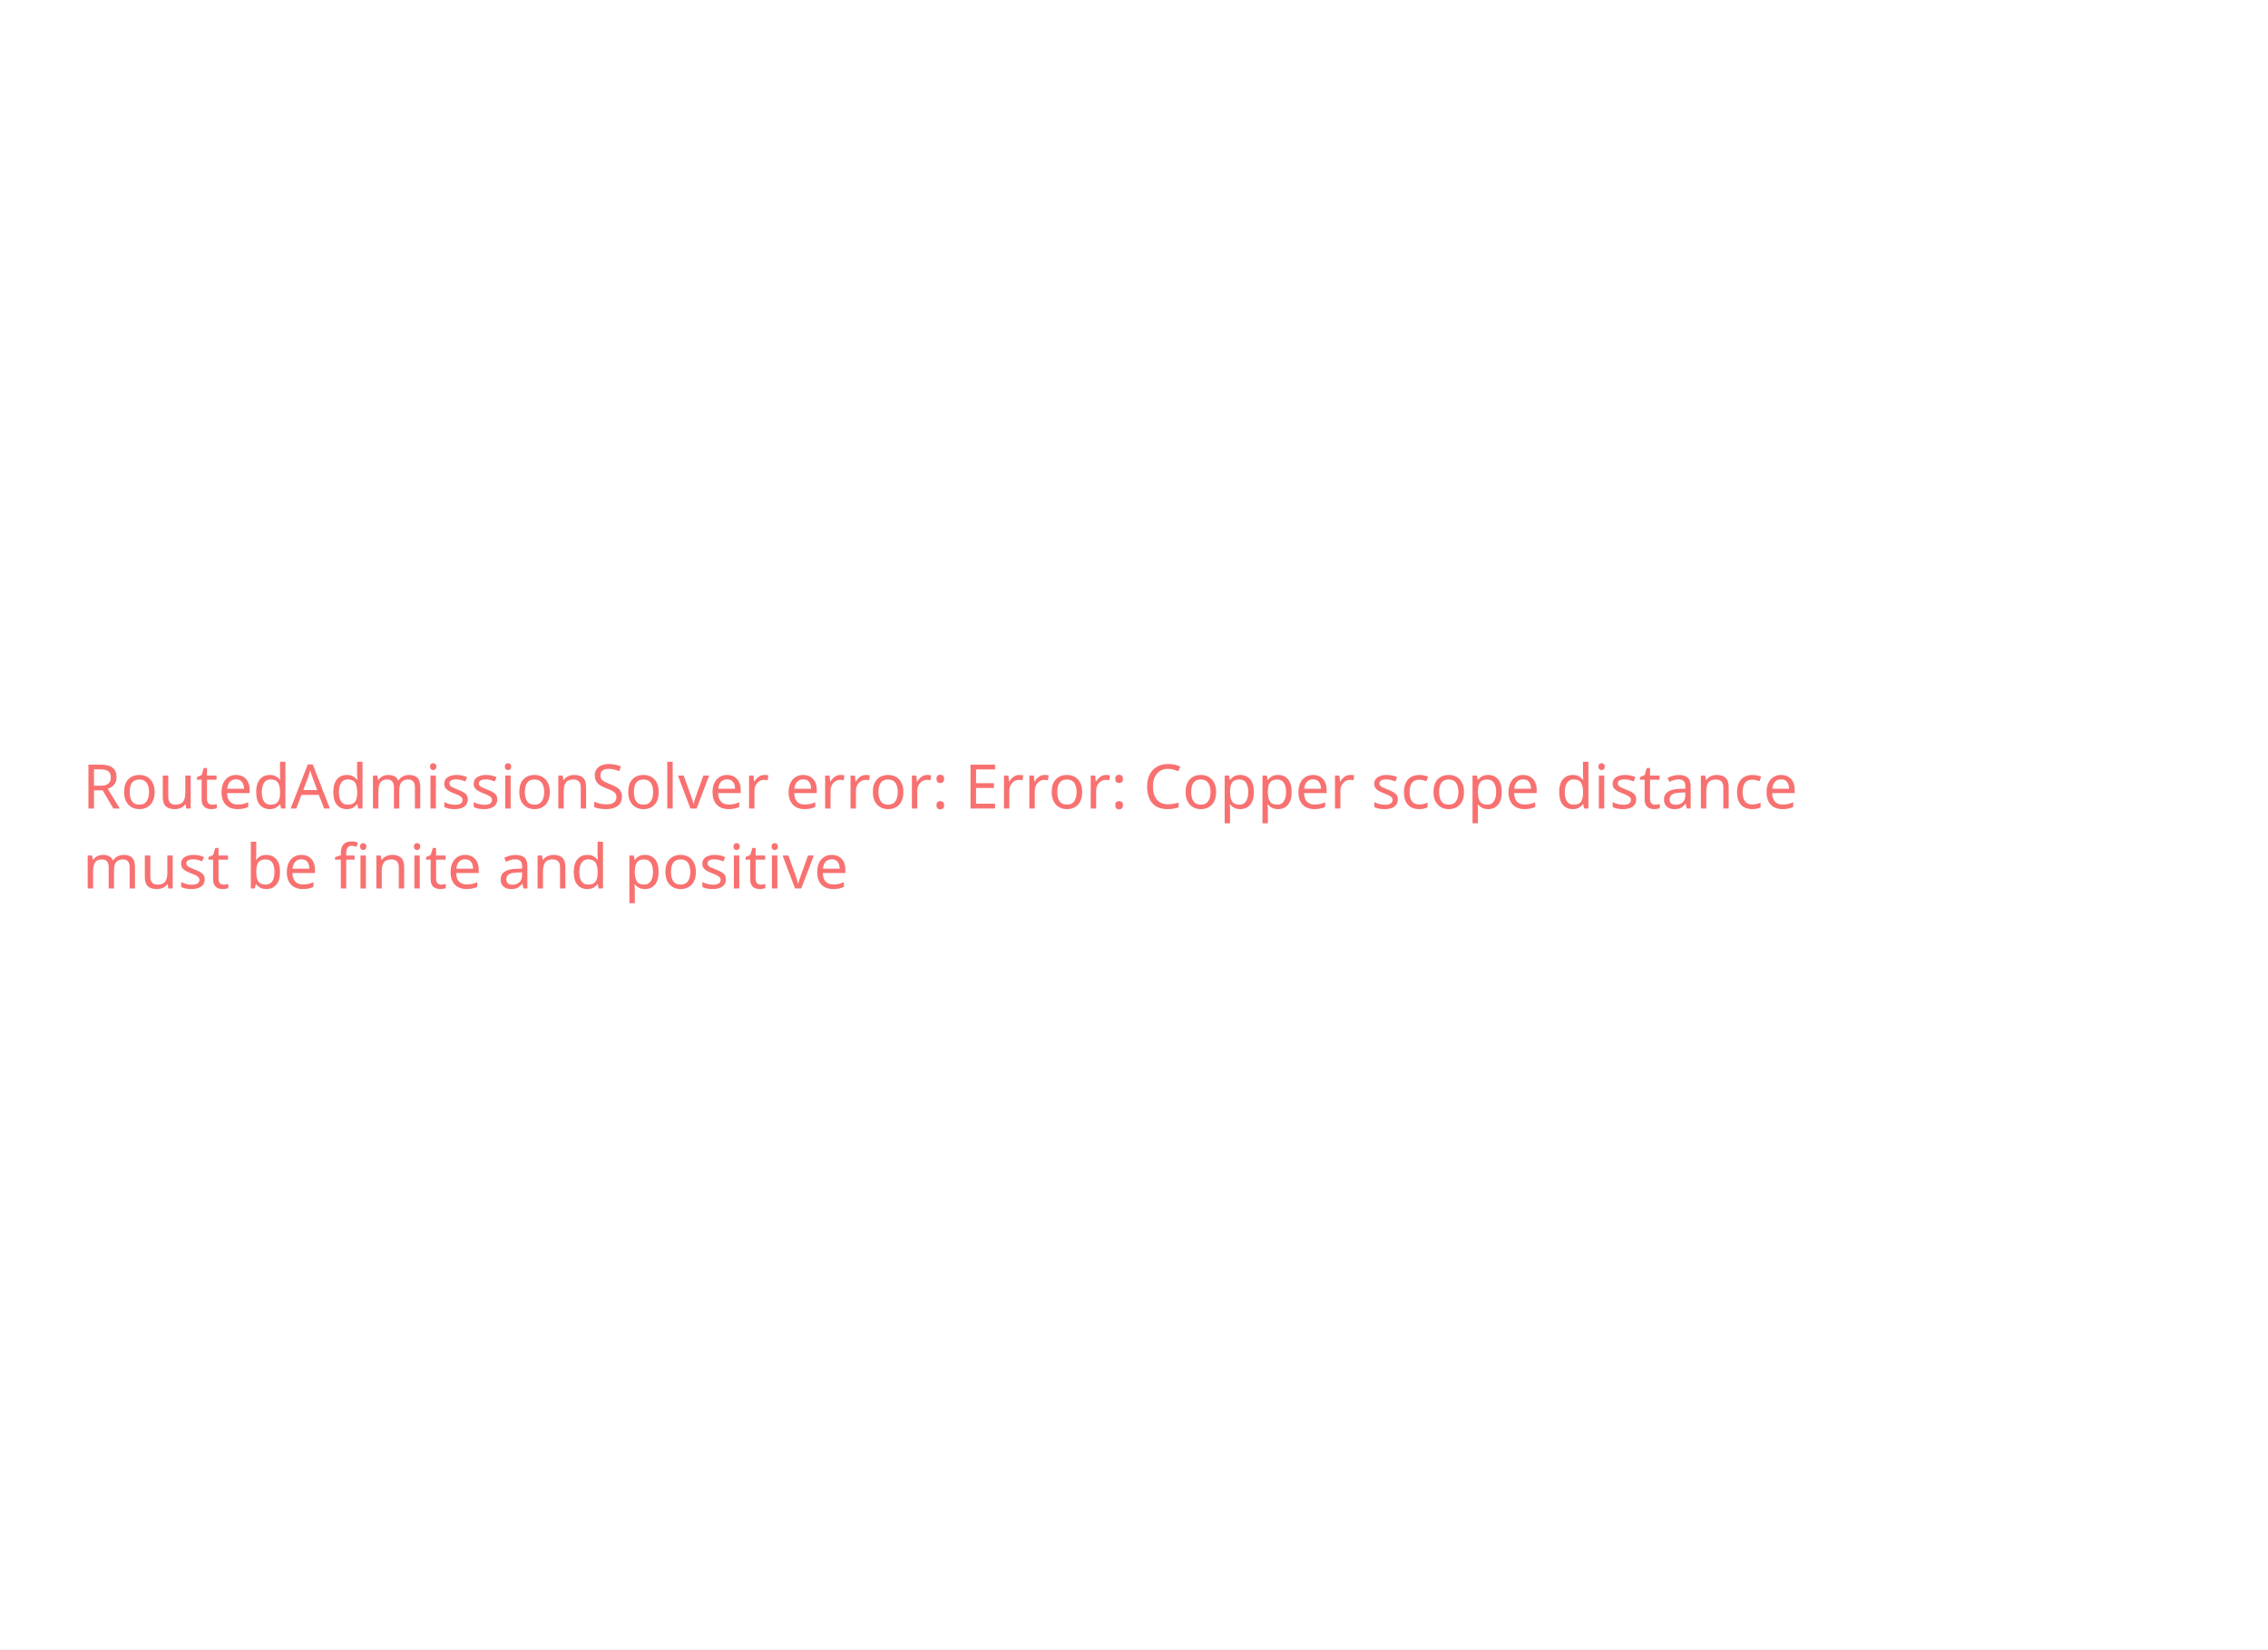
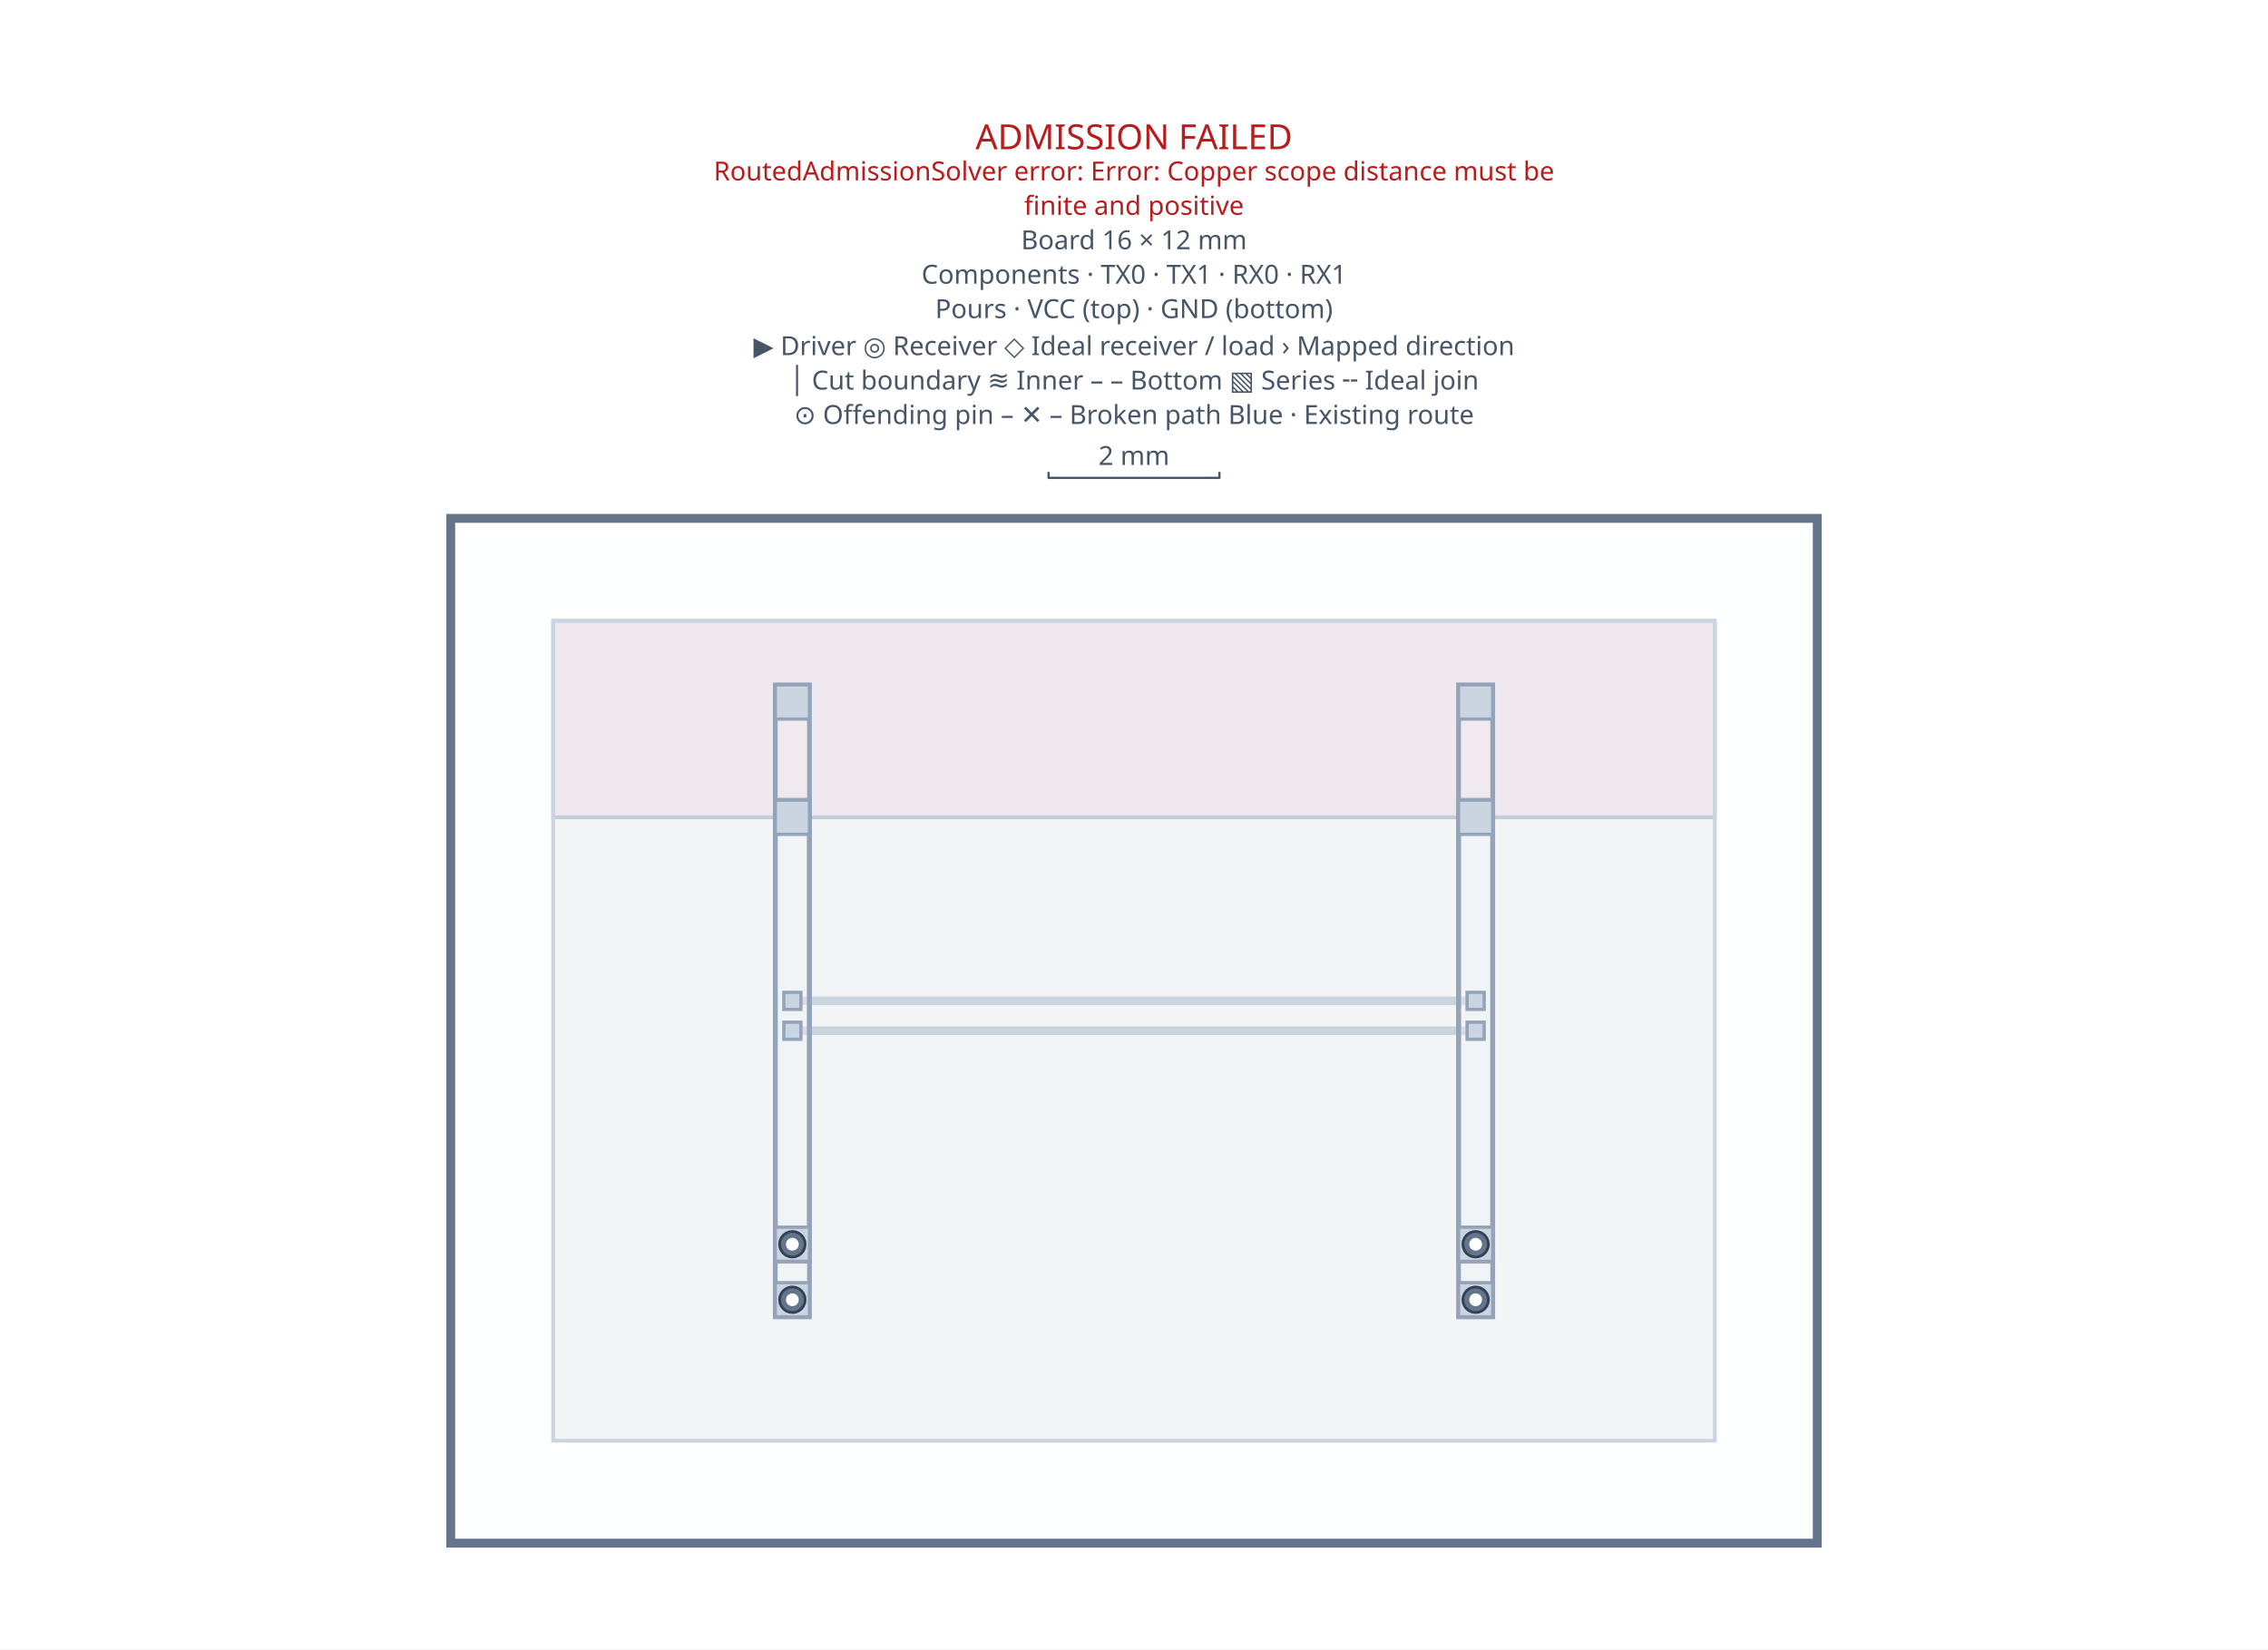
<svg xmlns="http://www.w3.org/2000/svg" width="1100" height="800" viewBox="0 0 1100 800">
  <rect width="100%" height="100%" fill="white" />
-   <text data-type="text" data-label="RoutedAdmissionSolver error: Error: Copper scope distance" data-x="-7.2" data-y="5.36" x="40" y="380.614" fill="#f87171" font-size="29.825" font-family="sans-serif" text-anchor="start" dominant-baseline="central">RoutedAdmissionSolver error: Error: Copper scope distance</text>
-   <text data-type="text" data-label="must be finite and positive" data-x="-7.2" data-y="4.84" x="40" y="419.386" fill="#f87171" font-size="29.825" font-family="sans-serif" text-anchor="start" dominant-baseline="central">must be finite and positive</text>
+   <g>
+     <polyline data-points="-4,0 4,0" data-type="line" data-label="Out of scope · source_trace_6" points="384.305,499.986 715.695,499.986" fill="none" stroke="#cbd5e1" stroke-linejoin="round" stroke-width="4.142" />
+   </g>
+   <g>
+     <polyline data-points="-4,0.35 4,0.35" data-type="line" data-label="Out of scope · source_trace_13" points="384.305,485.487 715.695,485.487" fill="none" stroke="#cbd5e1" stroke-linejoin="round" stroke-width="4.142" />
+   </g>
+   <g>
+     <polyline data-points="-1,6.544615 -1,6.473846 1,6.473846 1,6.544615" data-type="line" data-label="2 mm" points="508.576,228.883 508.576,231.814 591.424,231.814 591.424,228.883" fill="none" stroke="#475569" stroke-linejoin="round" stroke-width="1.083" />
+   </g>
+   <g>
+     <rect data-type="rect" data-label="" data-x="0" data-y="2.413723" x="195.667" y="40" width="708.666" height="720" fill="none" stroke="none" stroke-width="0.024" />
+   </g>
+   <g>
+     <polygon data-type="polygon" data-label="board" data-points="-8,-6 8,-6 8,6 -8,6" points="218.609,748.529 881.391,748.529 881.391,251.443 218.609,251.443" fill="rgba(248,250,252,0.16)" stroke="#64748b" stroke-width="4.322" />
+   </g>
+   <g>
+     <polygon data-type="polygon" data-label="VCC (top)" data-points="-6.8,2.5 6.8,2.5 6.8,4.8 -6.8,4.8" points="268.318,396.426 831.682,396.426 831.682,301.151 268.318,301.151" fill="rgba(219,39,119,0.06)" stroke="#cbd5e1" stroke-width="1.873" />
+   </g>
+   <g>
+     <polygon data-type="polygon" data-label="GND (bottom)" data-points="-6.8,-4.8 6.8,-4.8 6.8,4.8 -6.8,4.8" points="268.318,698.82 831.682,698.82 831.682,301.151 268.318,301.151" fill="rgba(100,116,139,0.08)" stroke="#cbd5e1" stroke-width="1.873" />
+   </g>
+   <g>
+     <polygon data-type="polygon" data-label="TX0" data-points="-4.2,-2.7 -3.8,-2.7 -3.8,2.7 -4.2,2.7" points="376.02,611.83 392.589,611.83 392.589,388.141 376.02,388.141" fill="rgba(241,245,249,0.18)" stroke="#94a3b8" stroke-width="2.305" />
+   </g>
+   <g>
+     <polygon data-type="polygon" data-label="pcb_component_1" data-points="-4.15,-2.65 -3.85,-2.65 -3.85,-2.35 -4.15,-2.35" points="378.091,609.759 390.518,609.759 390.518,597.332 378.091,597.332" fill="rgba(241,245,249,0.18)" stroke="#94a3b8" stroke-width="2.305" />
+   </g>
+   <g>
+     <polygon data-type="polygon" data-label="RX0" data-points="3.8,-2.7 4.2,-2.7 4.2,2.7 3.8,2.7" points="707.411,611.83 723.98,611.83 723.98,388.141 707.411,388.141" fill="rgba(241,245,249,0.18)" stroke="#94a3b8" stroke-width="2.305" />
+   </g>
+   <g>
+     <polygon data-type="polygon" data-label="pcb_component_3" data-points="3.85,-2.65 4.15,-2.65 4.15,-2.35 3.85,-2.35" points="709.482,609.759 721.909,609.759 721.909,597.332 709.482,597.332" fill="rgba(241,245,249,0.18)" stroke="#94a3b8" stroke-width="2.305" />
+   </g>
+   <g>
+     <polygon data-type="polygon" data-label="TX1" data-points="-4.2,-3.35 -3.8,-3.35 -3.8,4.05 -4.2,4.05" points="376.02,638.756 392.589,638.756 392.589,332.219 376.02,332.219" fill="rgba(241,245,249,0.18)" stroke="#94a3b8" stroke-width="2.305" />
+   </g>
+   <g>
+     <polygon data-type="polygon" data-label="pcb_component_5" data-points="-4.15,-3.3 -3.85,-3.3 -3.85,-3 -4.15,-3" points="378.091,636.684 390.518,636.684 390.518,624.257 378.091,624.257" fill="rgba(241,245,249,0.18)" stroke="#94a3b8" stroke-width="2.305" />
+   </g>
+   <g>
+     <polygon data-type="polygon" data-label="RX1" data-points="3.8,-3.35 4.2,-3.35 4.2,4.05 3.8,4.05" points="707.411,638.756 723.98,638.756 723.98,332.219 707.411,332.219" fill="rgba(241,245,249,0.18)" stroke="#94a3b8" stroke-width="2.305" />
+   </g>
+   <g>
+     <polygon data-type="polygon" data-label="pcb_component_7" data-points="3.85,-3.3 4.15,-3.3 4.15,-3 3.85,-3" points="709.482,636.684 721.909,636.684 721.909,624.257 709.482,624.257" fill="rgba(241,245,249,0.18)" stroke="#94a3b8" stroke-width="2.305" />
+   </g>
+   <g>
+     <polygon data-type="polygon" data-label="TX0.Y (source_port_2)" data-points="-4.1,-0.1 -3.9,-0.1 -3.9,0.1 -4.1,0.1" points="380.162,504.128 388.447,504.128 388.447,495.843 380.162,495.843" fill="#cbd5e1" stroke="#94a3b8" stroke-width="1.585" />
+   </g>
+   <g>
+     <polygon data-type="polygon" data-label="TX0.GND (source_port_1)" data-points="-4.2,-2.7 -3.8,-2.7 -3.8,-2.3 -4.2,-2.3" points="376.02,611.83 392.589,611.83 392.589,595.261 376.02,595.261" fill="#cbd5e1" stroke="#94a3b8" stroke-width="1.585" />
+   </g>
+   <g>
+     <polygon data-type="polygon" data-label="TX0.VCC (source_port_3)" data-points="-4.2,2.3 -3.8,2.3 -3.8,2.7 -4.2,2.7" points="376.02,404.711 392.589,404.711 392.589,388.141 376.02,388.141" fill="#cbd5e1" stroke="#94a3b8" stroke-width="1.585" />
+   </g>
+   <g>
+     <polygon data-type="polygon" data-label="RX0.A (source_port_6)" data-points="3.9,-0.1 4.1,-0.1 4.1,0.1 3.9,0.1" points="711.553,504.128 719.838,504.128 719.838,495.843 711.553,495.843" fill="#cbd5e1" stroke="#94a3b8" stroke-width="1.585" />
+   </g>
+   <g>
+     <polygon data-type="polygon" data-label="RX0.GND (source_port_7)" data-points="3.8,-2.7 4.2,-2.7 4.2,-2.3 3.8,-2.3" points="707.411,611.83 723.98,611.83 723.98,595.261 707.411,595.261" fill="#cbd5e1" stroke="#94a3b8" stroke-width="1.585" />
+   </g>
+   <g>
+     <polygon data-type="polygon" data-label="RX0.VCC (source_port_9)" data-points="3.8,2.3 4.2,2.3 4.2,2.7 3.8,2.7" points="707.411,404.711 723.98,404.711 723.98,388.141 707.411,388.141" fill="#cbd5e1" stroke="#94a3b8" stroke-width="1.585" />
+   </g>
+   <g>
+     <polygon data-type="polygon" data-label="TX1.Y (source_port_14)" data-points="-4.1,0.25 -3.9,0.25 -3.9,0.45 -4.1,0.45" points="380.162,489.63 388.447,489.63 388.447,481.345 380.162,481.345" fill="#cbd5e1" stroke="#94a3b8" stroke-width="1.585" />
+   </g>
+   <g>
+     <polygon data-type="polygon" data-label="TX1.GND (source_port_13)" data-points="-4.2,-3.35 -3.8,-3.35 -3.8,-2.95 -4.2,-2.95" points="376.02,638.756 392.589,638.756 392.589,622.186 376.02,622.186" fill="#cbd5e1" stroke="#94a3b8" stroke-width="1.585" />
+   </g>
+   <g>
+     <polygon data-type="polygon" data-label="TX1.VCC (source_port_15)" data-points="-4.2,3.65 -3.8,3.65 -3.8,4.05 -4.2,4.05" points="376.02,348.789 392.589,348.789 392.589,332.219 376.02,332.219" fill="#cbd5e1" stroke="#94a3b8" stroke-width="1.585" />
+   </g>
+   <g>
+     <polygon data-type="polygon" data-label="RX1.A (source_port_18)" data-points="3.9,0.25 4.1,0.25 4.1,0.45 3.9,0.45" points="711.553,489.63 719.838,489.63 719.838,481.345 711.553,481.345" fill="#cbd5e1" stroke="#94a3b8" stroke-width="1.585" />
+   </g>
+   <g>
+     <polygon data-type="polygon" data-label="RX1.GND (source_port_19)" data-points="3.8,-3.35 4.2,-3.35 4.2,-2.95 3.8,-2.95" points="707.411,638.756 723.98,638.756 723.98,622.186 707.411,622.186" fill="#cbd5e1" stroke="#94a3b8" stroke-width="1.585" />
+   </g>
+   <g>
+     <polygon data-type="polygon" data-label="RX1.VCC (source_port_21)" data-points="3.8,3.65 4.2,3.65 4.2,4.05 3.8,4.05" points="707.411,348.789 723.98,348.789 723.98,332.219 707.411,332.219" fill="#cbd5e1" stroke="#94a3b8" stroke-width="1.585" />
+   </g>
+   <g>
+     <polygon data-type="polygon" data-label="Via pcb_via_0 · top–inner1–inner2–bottom" data-points="-3.85,-2.5 -3.855111,-2.461177 -3.870096,-2.425 -3.893934,-2.393934 -3.925,-2.370096 -3.961177,-2.355111 -4,-2.35 -4.038823,-2.355111 -4.075,-2.370096 -4.106066,-2.393934 -4.129904,-2.425 -4.144889,-2.461177 -4.15,-2.5 -4.144889,-2.538823 -4.129904,-2.575 -4.106066,-2.606066 -4.075,-2.629904 -4.038823,-2.644889 -4,-2.65 -3.961177,-2.644889 -3.925,-2.629904 -3.893934,-2.606066 -3.870096,-2.575 -3.855111,-2.538823" points="390.518,603.545 390.306,601.937 389.686,600.439 388.698,599.152 387.411,598.164 385.913,597.543 384.305,597.332 382.696,597.543 381.198,598.164 379.911,599.152 378.923,600.439 378.303,601.937 378.091,603.545 378.303,605.154 378.923,606.652 379.911,607.939 381.198,608.926 382.696,609.547 384.305,609.759 385.913,609.547 387.411,608.926 388.698,607.939 389.686,606.652 390.306,605.154" fill="#64748b" stroke="#334155" stroke-width="1.297" />
+   </g>
+   <g>
+     <polygon data-type="polygon" data-label="Via pcb_via_0 · top–inner1–inner2–bottom" data-points="-3.925,-2.5 -3.927556,-2.480589 -3.935048,-2.4625 -3.946967,-2.446967 -3.9625,-2.435048 -3.980589,-2.427556 -4,-2.425 -4.019411,-2.427556 -4.0375,-2.435048 -4.053033,-2.446967 -4.064952,-2.4625 -4.072444,-2.480589 -4.075,-2.5 -4.072444,-2.519411 -4.064952,-2.5375 -4.053033,-2.553033 -4.0375,-2.564952 -4.019411,-2.572444 -4,-2.575 -3.980589,-2.572444 -3.9625,-2.564952 -3.946967,-2.553033 -3.935048,-2.5375 -3.927556,-2.519411" points="387.411,603.545 387.306,602.741 386.995,601.992 386.501,601.348 385.858,600.855 385.109,600.544 384.305,600.439 383.501,600.544 382.751,600.855 382.108,601.348 381.614,601.992 381.304,602.741 381.198,603.545 381.304,604.349 381.614,605.099 382.108,605.742 382.751,606.236 383.501,606.546 384.305,606.652 385.109,606.546 385.858,606.236 386.501,605.742 386.995,605.099 387.306,604.349" fill="#fff" stroke="none" stroke-width="0.024" />
+   </g>
+   <g>
+     <polygon data-type="polygon" data-label="Via pcb_via_1 · top–inner1–inner2–bottom" data-points="4.15,-2.5 4.144889,-2.461177 4.129904,-2.425 4.106066,-2.393934 4.075,-2.370096 4.038823,-2.355111 4,-2.35 3.961177,-2.355111 3.925,-2.370096 3.893934,-2.393934 3.870096,-2.425 3.855111,-2.461177 3.85,-2.5 3.855111,-2.538823 3.870096,-2.575 3.893934,-2.606066 3.925,-2.629904 3.961177,-2.644889 4,-2.65 4.038823,-2.644889 4.075,-2.629904 4.106066,-2.606066 4.129904,-2.575 4.144889,-2.538823" points="721.909,603.545 721.697,601.937 721.077,600.439 720.089,599.152 718.802,598.164 717.304,597.543 715.695,597.332 714.087,597.543 712.589,598.164 711.302,599.152 710.314,600.439 709.694,601.937 709.482,603.545 709.694,605.154 710.314,606.652 711.302,607.939 712.589,608.926 714.087,609.547 715.695,609.759 717.304,609.547 718.802,608.926 720.089,607.939 721.077,606.652 721.697,605.154" fill="#64748b" stroke="#334155" stroke-width="1.297" />
+   </g>
+   <g>
+     <polygon data-type="polygon" data-label="Via pcb_via_1 · top–inner1–inner2–bottom" data-points="4.075,-2.5 4.072444,-2.480589 4.064952,-2.4625 4.053033,-2.446967 4.0375,-2.435048 4.019411,-2.427556 4,-2.425 3.980589,-2.427556 3.9625,-2.435048 3.946967,-2.446967 3.935048,-2.4625 3.927556,-2.480589 3.925,-2.5 3.927556,-2.519411 3.935048,-2.5375 3.946967,-2.553033 3.9625,-2.564952 3.980589,-2.572444 4,-2.575 4.019411,-2.572444 4.0375,-2.564952 4.053033,-2.553033 4.064952,-2.5375 4.072444,-2.519411" points="718.802,603.545 718.696,602.741 718.386,601.992 717.892,601.348 717.249,600.855 716.499,600.544 715.695,600.439 714.891,600.544 714.142,600.855 713.499,601.348 713.005,601.992 712.694,602.741 712.589,603.545 712.694,604.349 713.005,605.099 713.499,605.742 714.142,606.236 714.891,606.546 715.695,606.652 716.499,606.546 717.249,606.236 717.892,605.742 718.386,605.099 718.696,604.349" fill="#fff" stroke="none" stroke-width="0.024" />
+   </g>
+   <g>
+     <polygon data-type="polygon" data-label="Via pcb_via_2 · top–inner1–inner2–bottom" data-points="-3.85,-3.15 -3.855111,-3.111177 -3.870096,-3.075 -3.893934,-3.043934 -3.925,-3.020096 -3.961177,-3.005111 -4,-3 -4.038823,-3.005111 -4.075,-3.020096 -4.106066,-3.043934 -4.129904,-3.075 -4.144889,-3.111177 -4.15,-3.15 -4.144889,-3.188823 -4.129904,-3.225 -4.106066,-3.256066 -4.075,-3.279904 -4.038823,-3.294889 -4,-3.3 -3.961177,-3.294889 -3.925,-3.279904 -3.893934,-3.256066 -3.870096,-3.225 -3.855111,-3.188823" points="390.518,630.471 390.306,628.863 389.686,627.364 388.698,626.077 387.411,625.09 385.913,624.469 384.305,624.257 382.696,624.469 381.198,625.09 379.911,626.077 378.923,627.364 378.303,628.863 378.091,630.471 378.303,632.079 378.923,633.578 379.911,634.864 381.198,635.852 382.696,636.473 384.305,636.684 385.913,636.473 387.411,635.852 388.698,634.864 389.686,633.578 390.306,632.079" fill="#64748b" stroke="#334155" stroke-width="1.297" />
+   </g>
+   <g>
+     <polygon data-type="polygon" data-label="Via pcb_via_2 · top–inner1–inner2–bottom" data-points="-3.925,-3.15 -3.927556,-3.130589 -3.935048,-3.1125 -3.946967,-3.096967 -3.9625,-3.085048 -3.980589,-3.077556 -4,-3.075 -4.019411,-3.077556 -4.0375,-3.085048 -4.053033,-3.096967 -4.064952,-3.1125 -4.072444,-3.130589 -4.075,-3.15 -4.072444,-3.169411 -4.064952,-3.1875 -4.053033,-3.203033 -4.0375,-3.214952 -4.019411,-3.222444 -4,-3.225 -3.980589,-3.222444 -3.9625,-3.214952 -3.946967,-3.203033 -3.935048,-3.1875 -3.927556,-3.169411" points="387.411,630.471 387.306,629.667 386.995,628.917 386.501,628.274 385.858,627.78 385.109,627.47 384.305,627.364 383.501,627.47 382.751,627.78 382.108,628.274 381.614,628.917 381.304,629.667 381.198,630.471 381.304,631.275 381.614,632.024 382.108,632.668 382.751,633.161 383.501,633.472 384.305,633.578 385.109,633.472 385.858,633.161 386.501,632.668 386.995,632.024 387.306,631.275" fill="#fff" stroke="none" stroke-width="0.024" />
+   </g>
+   <g>
+     <polygon data-type="polygon" data-label="Via pcb_via_3 · top–inner1–inner2–bottom" data-points="4.15,-3.15 4.144889,-3.111177 4.129904,-3.075 4.106066,-3.043934 4.075,-3.020096 4.038823,-3.005111 4,-3 3.961177,-3.005111 3.925,-3.020096 3.893934,-3.043934 3.870096,-3.075 3.855111,-3.111177 3.85,-3.15 3.855111,-3.188823 3.870096,-3.225 3.893934,-3.256066 3.925,-3.279904 3.961177,-3.294889 4,-3.3 4.038823,-3.294889 4.075,-3.279904 4.106066,-3.256066 4.129904,-3.225 4.144889,-3.188823" points="721.909,630.471 721.697,628.863 721.077,627.364 720.089,626.077 718.802,625.09 717.304,624.469 715.695,624.257 714.087,624.469 712.589,625.09 711.302,626.077 710.314,627.364 709.694,628.863 709.482,630.471 709.694,632.079 710.314,633.578 711.302,634.864 712.589,635.852 714.087,636.473 715.695,636.684 717.304,636.473 718.802,635.852 720.089,634.864 721.077,633.578 721.697,632.079" fill="#64748b" stroke="#334155" stroke-width="1.297" />
+   </g>
+   <g>
+     <polygon data-type="polygon" data-label="Via pcb_via_3 · top–inner1–inner2–bottom" data-points="4.075,-3.15 4.072444,-3.130589 4.064952,-3.1125 4.053033,-3.096967 4.0375,-3.085048 4.019411,-3.077556 4,-3.075 3.980589,-3.077556 3.9625,-3.085048 3.946967,-3.096967 3.935048,-3.1125 3.927556,-3.130589 3.925,-3.15 3.927556,-3.169411 3.935048,-3.1875 3.946967,-3.203033 3.9625,-3.214952 3.980589,-3.222444 4,-3.225 4.019411,-3.222444 4.0375,-3.214952 4.053033,-3.203033 4.064952,-3.1875 4.072444,-3.169411" points="718.802,630.471 718.696,629.667 718.386,628.917 717.892,628.274 717.249,627.78 716.499,627.47 715.695,627.364 714.891,627.47 714.142,627.78 713.499,628.274 713.005,628.917 712.694,629.667 712.589,630.471 712.694,631.275 713.005,632.024 713.499,632.668 714.142,633.161 714.891,633.472 715.695,633.578 716.499,633.472 717.249,633.161 717.892,632.668 718.386,632.024 718.696,631.275" fill="#fff" stroke="none" stroke-width="0.024" />
+   </g>
+   <text data-type="text" data-label="2 mm" data-x="0" data-y="6.744615" x="550" y="220.598" fill="#475569" font-size="12.746" font-family="sans-serif" text-anchor="middle" dominant-baseline="central">2 mm</text>
+   <text data-type="text" data-label="⊙ Offending pin    – ✕ – Broken path    Blue · Existing route" data-x="0" data-y="7.255385" x="550" y="199.44" fill="#475569" font-size="12.746" font-family="sans-serif" text-anchor="middle" dominant-baseline="central">⊙ Offending pin    – ✕ – Broken path    Blue · Existing route</text>
+   <text data-type="text" data-label="│ Cut boundary    ≋ Inner    – – Bottom    ▧ Series    ╌ Ideal join" data-x="0" data-y="7.658462" x="550" y="182.743" fill="#475569" font-size="12.746" font-family="sans-serif" text-anchor="middle" dominant-baseline="central">│ Cut boundary    ≋ Inner    – – Bottom    ▧ Series    ╌ Ideal join</text>
+   <text data-type="text" data-label="▶ Driver    ◎ Receiver    ◇ Ideal receiver / load    › Mapped direction" data-x="0" data-y="8.061538" x="550" y="166.046" fill="#475569" font-size="12.746" font-family="sans-serif" text-anchor="middle" dominant-baseline="central">▶ Driver    ◎ Receiver    ◇ Ideal receiver / load    › Mapped direction</text>
+   <text data-type="text" data-label="Pours · VCC (top)  ·  GND (bottom)" data-x="0" data-y="8.464615" x="550" y="149.349" fill="#475569" font-size="12.746" font-family="sans-serif" text-anchor="middle" dominant-baseline="central">Pours · VCC (top)  ·  GND (bottom)</text>
+   <text data-type="text" data-label="Components · TX0  ·  TX1  ·  RX0  ·  RX1" data-x="0" data-y="8.867692" x="550" y="132.652" fill="#475569" font-size="12.746" font-family="sans-serif" text-anchor="middle" dominant-baseline="central">Components · TX0  ·  TX1  ·  RX0  ·  RX1</text>
+   <text data-type="text" data-label="Board 16 × 12 mm" data-x="0" data-y="9.270769" x="550" y="115.955" fill="#475569" font-size="12.746" font-family="sans-serif" text-anchor="middle" dominant-baseline="central">Board 16 × 12 mm</text>
+   <text data-type="text" data-label="finite and positive" data-x="0" data-y="9.673846" x="550" y="99.258" fill="#b91c1c" font-size="12.746" font-family="sans-serif" text-anchor="middle" dominant-baseline="central">finite and positive</text>
+   <text data-type="text" data-label="RoutedAdmissionSolver error: Error: Copper scope distance must be" data-x="0" data-y="10.076923" x="550" y="82.561" fill="#b91c1c" font-size="12.746" font-family="sans-serif" text-anchor="middle" dominant-baseline="central">RoutedAdmissionSolver error: Error: Copper scope distance must be</text>
+   <text data-type="text" data-label="ADMISSION FAILED" data-x="0" data-y="10.48" x="550" y="65.864" fill="#b91c1c" font-size="16.824" font-family="sans-serif" text-anchor="middle" dominant-baseline="central">ADMISSION FAILED</text>
  <g id="crosshair" style="display: none">
    <line id="crosshair-h" y1="0" y2="800" stroke="#666" stroke-width="0.5" />
    <line id="crosshair-v" x1="0" x2="1100" stroke="#666" stroke-width="0.5" />
    <text id="coordinates" font-family="monospace" font-size="12" fill="#666" />
  </g>
</svg>
